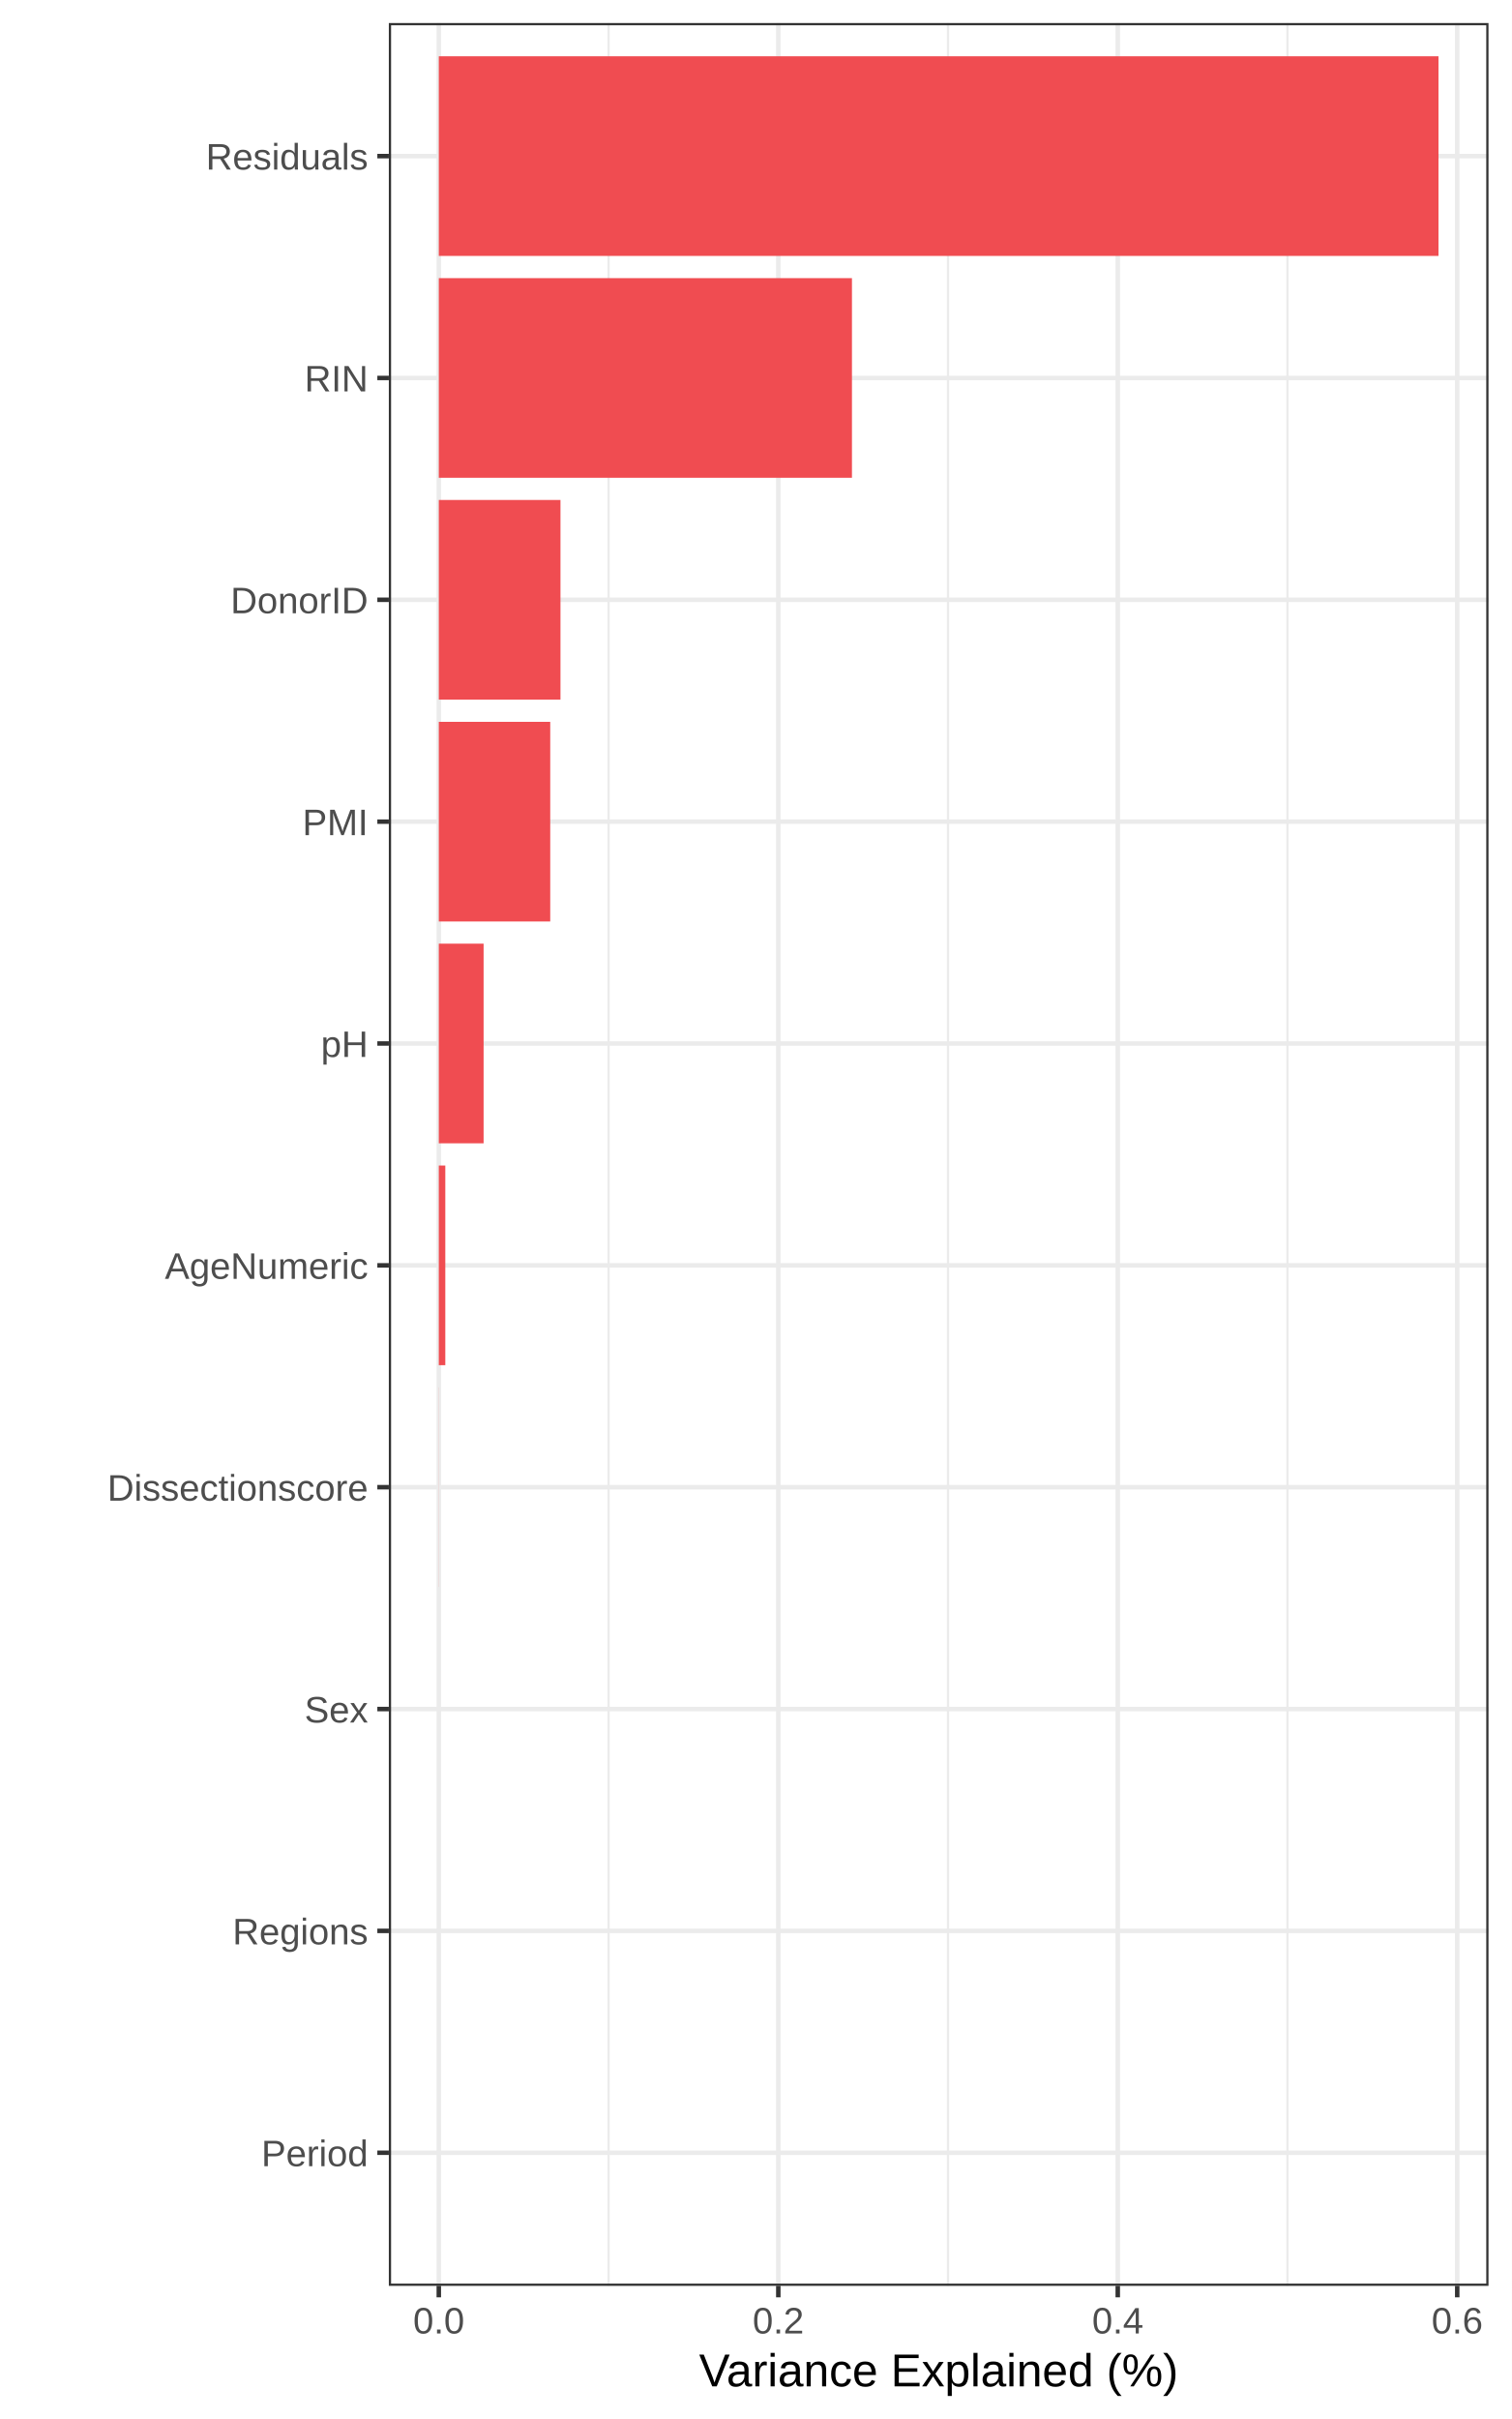
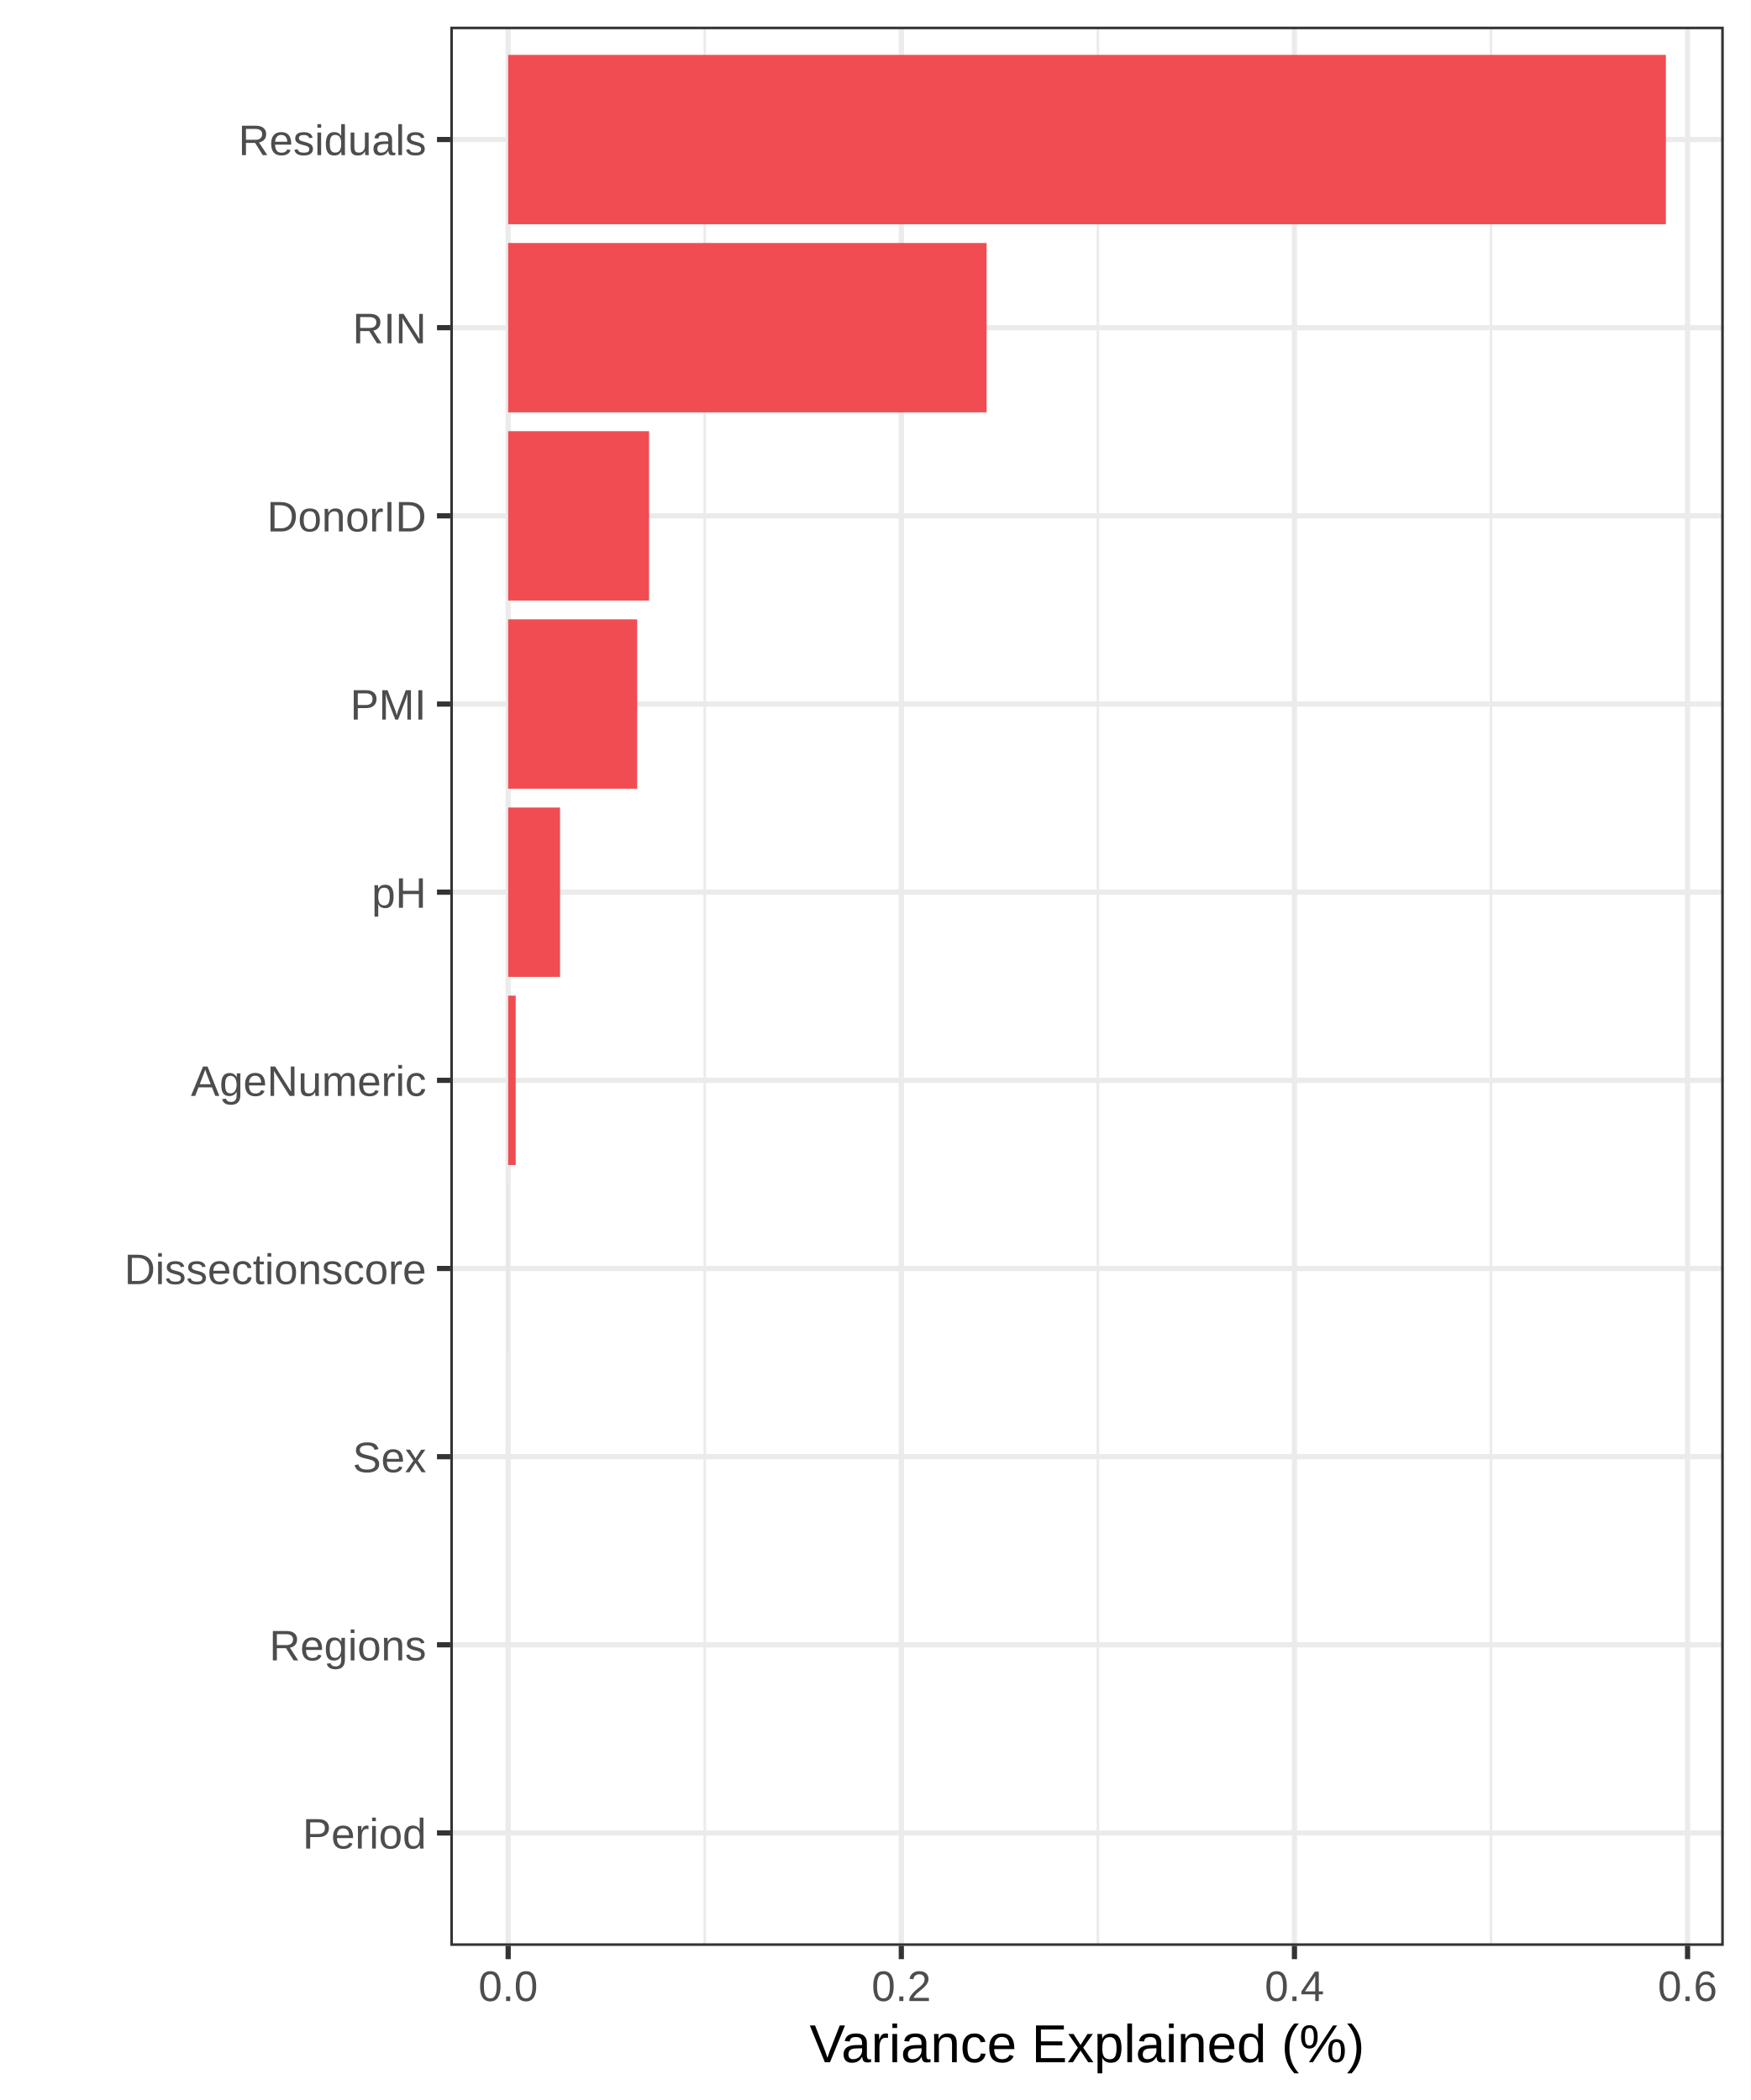
- <svg xmlns="http://www.w3.org/2000/svg" class="svglite" width="360.00pt" height="576.00pt" viewBox="0 0 360.00 576.00">
+ <svg xmlns="http://www.w3.org/2000/svg" class="svglite" width="360.00pt" height="432.00pt" viewBox="0 0 360.00 432.00">
  <defs>
    <style type="text/css">
    .svglite line, .svglite polyline, .svglite polygon, .svglite path, .svglite rect, .svglite circle {
      fill: none;
      stroke: #000000;
      stroke-linecap: round;
      stroke-linejoin: round;
      stroke-miterlimit: 10.00;
    }
    .svglite text {
      white-space: pre;
    }
  </style>
  </defs>
  <rect width="100%" height="100%" style="stroke: none; fill: #FFFFFF;" />
  <defs>
-     <clipPath id="cpMC4wMHwzNjAuMDB8MC4wMHw1NzYuMDA=">
-       <rect x="0.00" y="0.00" width="360.00" height="576.00" />
+     <clipPath id="cpMC4wMHwzNjAuMDB8MC4wMHw0MzIuMDA=">
+       <rect x="0.00" y="0.00" width="360.00" height="432.00" />
    </clipPath>
  </defs>
-   <g clip-path="url(#cpMC4wMHwzNjAuMDB8MC4wMHw1NzYuMDA=)">
-     <rect x="0" y="0.00" width="360.00" height="576.00" style="stroke-width: 1.07; stroke: #FFFFFF; fill: #FFFFFF;" />
+   <g clip-path="url(#cpMC4wMHwzNjAuMDB8MC4wMHw0MzIuMDA=)">
+     <rect x="0" y="0.00" width="360.00" height="432.00" style="stroke-width: 1.07; stroke: #FFFFFF; fill: #FFFFFF;" />
  </g>
  <defs>
-     <clipPath id="cpOTIuNjF8MzU0LjUyfDUuNDh8NTQ0LjI5">
-       <rect x="92.61" y="5.48" width="261.91" height="538.82" />
+     <clipPath id="cpOTIuNjF8MzU0LjUyfDUuNDh8NDAwLjI5">
+       <rect x="92.61" y="5.48" width="261.91" height="394.82" />
    </clipPath>
  </defs>
-   <g clip-path="url(#cpOTIuNjF8MzU0LjUyfDUuNDh8NTQ0LjI5)">
-     <rect x="92.61" y="5.48" width="261.91" height="538.82" style="stroke-width: 1.07; stroke: none; fill: #FFFFFF;" />
-     <polyline points="144.94,544.29 144.94,5.48 " style="stroke-width: 0.53; stroke: #EBEBEB; stroke-linecap: butt;" />
-     <polyline points="225.79,544.29 225.79,5.48 " style="stroke-width: 0.53; stroke: #EBEBEB; stroke-linecap: butt;" />
-     <polyline points="306.64,544.29 306.64,5.48 " style="stroke-width: 0.53; stroke: #EBEBEB; stroke-linecap: butt;" />
-     <polyline points="92.61,512.60 354.52,512.60 " style="stroke-width: 1.07; stroke: #EBEBEB; stroke-linecap: butt;" />
-     <polyline points="92.61,459.77 354.52,459.77 " style="stroke-width: 1.07; stroke: #EBEBEB; stroke-linecap: butt;" />
-     <polyline points="92.61,406.95 354.52,406.95 " style="stroke-width: 1.07; stroke: #EBEBEB; stroke-linecap: butt;" />
-     <polyline points="92.61,354.12 354.52,354.12 " style="stroke-width: 1.07; stroke: #EBEBEB; stroke-linecap: butt;" />
-     <polyline points="92.61,301.30 354.52,301.30 " style="stroke-width: 1.07; stroke: #EBEBEB; stroke-linecap: butt;" />
-     <polyline points="92.61,248.47 354.52,248.47 " style="stroke-width: 1.07; stroke: #EBEBEB; stroke-linecap: butt;" />
-     <polyline points="92.61,195.65 354.52,195.65 " style="stroke-width: 1.07; stroke: #EBEBEB; stroke-linecap: butt;" />
-     <polyline points="92.61,142.82 354.52,142.82 " style="stroke-width: 1.07; stroke: #EBEBEB; stroke-linecap: butt;" />
-     <polyline points="92.61,90.00 354.52,90.00 " style="stroke-width: 1.07; stroke: #EBEBEB; stroke-linecap: butt;" />
-     <polyline points="92.61,37.17 354.52,37.17 " style="stroke-width: 1.07; stroke: #EBEBEB; stroke-linecap: butt;" />
-     <polyline points="104.51,544.29 104.51,5.48 " style="stroke-width: 1.07; stroke: #EBEBEB; stroke-linecap: butt;" />
-     <polyline points="185.37,544.29 185.37,5.48 " style="stroke-width: 1.07; stroke: #EBEBEB; stroke-linecap: butt;" />
-     <polyline points="266.22,544.29 266.22,5.48 " style="stroke-width: 1.07; stroke: #EBEBEB; stroke-linecap: butt;" />
-     <polyline points="347.07,544.29 347.07,5.48 " style="stroke-width: 1.07; stroke: #EBEBEB; stroke-linecap: butt;" />
-     <rect x="104.51" y="488.83" width="0.00" height="47.54" style="stroke-width: 1.07; stroke: none; stroke-linecap: butt; stroke-linejoin: miter; fill: #F04C51;" />
-     <rect x="104.51" y="436.00" width="0.00" height="47.54" style="stroke-width: 1.07; stroke: none; stroke-linecap: butt; stroke-linejoin: miter; fill: #F04C51;" />
-     <rect x="104.51" y="66.23" width="98.40" height="47.54" style="stroke-width: 1.07; stroke: none; stroke-linecap: butt; stroke-linejoin: miter; fill: #F04C51;" />
-     <rect x="104.51" y="171.88" width="26.54" height="47.54" style="stroke-width: 1.07; stroke: none; stroke-linecap: butt; stroke-linejoin: miter; fill: #F04C51;" />
-     <rect x="104.51" y="277.53" width="1.55" height="47.54" style="stroke-width: 1.07; stroke: none; stroke-linecap: butt; stroke-linejoin: miter; fill: #F04C51;" />
-     <rect x="104.51" y="119.05" width="28.98" height="47.54" style="stroke-width: 1.07; stroke: none; stroke-linecap: butt; stroke-linejoin: miter; fill: #F04C51;" />
-     <rect x="104.51" y="383.18" width="0.00" height="47.54" style="stroke-width: 1.07; stroke: none; stroke-linecap: butt; stroke-linejoin: miter; fill: #F04C51;" />
-     <rect x="104.51" y="224.70" width="10.67" height="47.54" style="stroke-width: 1.07; stroke: none; stroke-linecap: butt; stroke-linejoin: miter; fill: #F04C51;" />
-     <rect x="104.51" y="330.35" width="0.018" height="47.54" style="stroke-width: 1.07; stroke: none; stroke-linecap: butt; stroke-linejoin: miter; fill: #F04C51;" />
-     <rect x="104.51" y="13.40" width="238.10" height="47.54" style="stroke-width: 1.07; stroke: none; stroke-linecap: butt; stroke-linejoin: miter; fill: #F04C51;" />
-     <rect x="92.61" y="5.48" width="261.91" height="538.82" style="stroke-width: 1.07; stroke: #333333;" />
+   <g clip-path="url(#cpOTIuNjF8MzU0LjUyfDUuNDh8NDAwLjI5)">
+     <rect x="92.61" y="5.48" width="261.91" height="394.82" style="stroke-width: 1.07; stroke: none; fill: #FFFFFF;" />
+     <polyline points="144.94,400.29 144.94,5.48 " style="stroke-width: 0.53; stroke: #EBEBEB; stroke-linecap: butt;" />
+     <polyline points="225.79,400.29 225.79,5.48 " style="stroke-width: 0.53; stroke: #EBEBEB; stroke-linecap: butt;" />
+     <polyline points="306.64,400.29 306.64,5.48 " style="stroke-width: 0.53; stroke: #EBEBEB; stroke-linecap: butt;" />
+     <polyline points="92.61,377.07 354.52,377.07 " style="stroke-width: 1.07; stroke: #EBEBEB; stroke-linecap: butt;" />
+     <polyline points="92.61,338.36 354.52,338.36 " style="stroke-width: 1.07; stroke: #EBEBEB; stroke-linecap: butt;" />
+     <polyline points="92.61,299.66 354.52,299.66 " style="stroke-width: 1.07; stroke: #EBEBEB; stroke-linecap: butt;" />
+     <polyline points="92.61,260.95 354.52,260.95 " style="stroke-width: 1.07; stroke: #EBEBEB; stroke-linecap: butt;" />
+     <polyline points="92.61,222.24 354.52,222.24 " style="stroke-width: 1.07; stroke: #EBEBEB; stroke-linecap: butt;" />
+     <polyline points="92.61,183.53 354.52,183.53 " style="stroke-width: 1.07; stroke: #EBEBEB; stroke-linecap: butt;" />
+     <polyline points="92.61,144.83 354.52,144.83 " style="stroke-width: 1.07; stroke: #EBEBEB; stroke-linecap: butt;" />
+     <polyline points="92.61,106.12 354.52,106.12 " style="stroke-width: 1.07; stroke: #EBEBEB; stroke-linecap: butt;" />
+     <polyline points="92.61,67.41 354.52,67.41 " style="stroke-width: 1.07; stroke: #EBEBEB; stroke-linecap: butt;" />
+     <polyline points="92.61,28.70 354.52,28.70 " style="stroke-width: 1.07; stroke: #EBEBEB; stroke-linecap: butt;" />
+     <polyline points="104.51,400.29 104.51,5.48 " style="stroke-width: 1.07; stroke: #EBEBEB; stroke-linecap: butt;" />
+     <polyline points="185.37,400.29 185.37,5.48 " style="stroke-width: 1.07; stroke: #EBEBEB; stroke-linecap: butt;" />
+     <polyline points="266.22,400.29 266.22,5.48 " style="stroke-width: 1.07; stroke: #EBEBEB; stroke-linecap: butt;" />
+     <polyline points="347.07,400.29 347.07,5.48 " style="stroke-width: 1.07; stroke: #EBEBEB; stroke-linecap: butt;" />
+     <rect x="104.51" y="359.65" width="0.00" height="34.84" style="stroke-width: 1.07; stroke: none; stroke-linecap: butt; stroke-linejoin: miter; fill: #F04C51;" />
+     <rect x="104.51" y="320.94" width="0.00" height="34.84" style="stroke-width: 1.07; stroke: none; stroke-linecap: butt; stroke-linejoin: miter; fill: #F04C51;" />
+     <rect x="104.51" y="49.99" width="98.40" height="34.84" style="stroke-width: 1.07; stroke: none; stroke-linecap: butt; stroke-linejoin: miter; fill: #F04C51;" />
+     <rect x="104.51" y="127.41" width="26.54" height="34.84" style="stroke-width: 1.07; stroke: none; stroke-linecap: butt; stroke-linejoin: miter; fill: #F04C51;" />
+     <rect x="104.51" y="204.82" width="1.55" height="34.84" style="stroke-width: 1.07; stroke: none; stroke-linecap: butt; stroke-linejoin: miter; fill: #F04C51;" />
+     <rect x="104.51" y="88.70" width="28.98" height="34.84" style="stroke-width: 1.07; stroke: none; stroke-linecap: butt; stroke-linejoin: miter; fill: #F04C51;" />
+     <rect x="104.51" y="282.24" width="0.00" height="34.84" style="stroke-width: 1.07; stroke: none; stroke-linecap: butt; stroke-linejoin: miter; fill: #F04C51;" />
+     <rect x="104.51" y="166.12" width="10.67" height="34.84" style="stroke-width: 1.07; stroke: none; stroke-linecap: butt; stroke-linejoin: miter; fill: #F04C51;" />
+     <rect x="104.51" y="243.53" width="0.018" height="34.84" style="stroke-width: 1.07; stroke: none; stroke-linecap: butt; stroke-linejoin: miter; fill: #F04C51;" />
+     <rect x="104.51" y="11.29" width="238.10" height="34.84" style="stroke-width: 1.07; stroke: none; stroke-linecap: butt; stroke-linejoin: miter; fill: #F04C51;" />
+     <rect x="92.61" y="5.48" width="261.91" height="394.82" style="stroke-width: 1.07; stroke: #333333;" />
  </g>
-   <g clip-path="url(#cpMC4wMHwzNjAuMDB8MC4wMHw1NzYuMDA=)">
-     <text x="87.68" y="515.81" text-anchor="end" style="font-size: 8.80px;fill: #4D4D4D; font-family: &quot;Arimo&quot;;" textLength="27.44px" lengthAdjust="spacingAndGlyphs">Period</text>
-     <text x="87.68" y="462.98" text-anchor="end" style="font-size: 8.80px;fill: #4D4D4D; font-family: &quot;Arimo&quot;;" textLength="34.71px" lengthAdjust="spacingAndGlyphs">Regions</text>
-     <text x="87.68" y="410.16" text-anchor="end" style="font-size: 8.80px;fill: #4D4D4D; font-family: &quot;Arimo&quot;;" textLength="16.06px" lengthAdjust="spacingAndGlyphs">Sex</text>
-     <text x="87.68" y="357.33" text-anchor="end" style="font-size: 8.80px;fill: #4D4D4D; font-family: &quot;Arimo&quot;;" textLength="69.15px" lengthAdjust="spacingAndGlyphs">Dissectionscore</text>
-     <text x="87.68" y="304.51" text-anchor="end" style="font-size: 8.80px;fill: #4D4D4D; font-family: &quot;Arimo&quot;;" textLength="54.06px" lengthAdjust="spacingAndGlyphs">AgeNumeric</text>
-     <text x="87.68" y="251.68" text-anchor="end" style="font-size: 8.80px;fill: #4D4D4D; font-family: &quot;Arimo&quot;;" textLength="12.20px" lengthAdjust="spacingAndGlyphs">pH</text>
-     <text x="87.68" y="198.86" text-anchor="end" style="font-size: 8.80px;fill: #4D4D4D; font-family: &quot;Arimo&quot;;" textLength="15.49px" lengthAdjust="spacingAndGlyphs">PMI</text>
-     <text x="87.68" y="146.03" text-anchor="end" style="font-size: 8.80px;fill: #4D4D4D; font-family: &quot;Arimo&quot;;" textLength="36.10px" lengthAdjust="spacingAndGlyphs">DonorID</text>
-     <text x="87.68" y="93.21" text-anchor="end" style="font-size: 8.80px;fill: #4D4D4D; font-family: &quot;Arimo&quot;;" textLength="15.29px" lengthAdjust="spacingAndGlyphs">RIN</text>
-     <text x="87.68" y="40.38" text-anchor="end" style="font-size: 8.80px;fill: #4D4D4D; font-family: &quot;Arimo&quot;;" textLength="41.75px" lengthAdjust="spacingAndGlyphs">Residuals</text>
-     <polyline points="89.87,512.60 92.61,512.60 " style="stroke-width: 1.07; stroke: #333333; stroke-linecap: butt;" />
-     <polyline points="89.87,459.77 92.61,459.77 " style="stroke-width: 1.07; stroke: #333333; stroke-linecap: butt;" />
-     <polyline points="89.87,406.95 92.61,406.95 " style="stroke-width: 1.07; stroke: #333333; stroke-linecap: butt;" />
-     <polyline points="89.87,354.12 92.61,354.12 " style="stroke-width: 1.07; stroke: #333333; stroke-linecap: butt;" />
-     <polyline points="89.87,301.30 92.61,301.30 " style="stroke-width: 1.07; stroke: #333333; stroke-linecap: butt;" />
-     <polyline points="89.87,248.47 92.61,248.47 " style="stroke-width: 1.07; stroke: #333333; stroke-linecap: butt;" />
-     <polyline points="89.87,195.65 92.61,195.65 " style="stroke-width: 1.07; stroke: #333333; stroke-linecap: butt;" />
-     <polyline points="89.87,142.82 92.61,142.82 " style="stroke-width: 1.07; stroke: #333333; stroke-linecap: butt;" />
-     <polyline points="89.87,90.00 92.61,90.00 " style="stroke-width: 1.07; stroke: #333333; stroke-linecap: butt;" />
-     <polyline points="89.87,37.17 92.61,37.17 " style="stroke-width: 1.07; stroke: #333333; stroke-linecap: butt;" />
-     <polyline points="104.51,547.03 104.51,544.29 " style="stroke-width: 1.07; stroke: #333333; stroke-linecap: butt;" />
-     <polyline points="185.37,547.03 185.37,544.29 " style="stroke-width: 1.07; stroke: #333333; stroke-linecap: butt;" />
-     <polyline points="266.22,547.03 266.22,544.29 " style="stroke-width: 1.07; stroke: #333333; stroke-linecap: butt;" />
-     <polyline points="347.07,547.03 347.07,544.29 " style="stroke-width: 1.07; stroke: #333333; stroke-linecap: butt;" />
-     <text x="104.51" y="555.64" text-anchor="middle" style="font-size: 8.80px;fill: #4D4D4D; font-family: &quot;Arimo&quot;;" textLength="13.98px" lengthAdjust="spacingAndGlyphs">0.0</text>
-     <text x="185.37" y="555.64" text-anchor="middle" style="font-size: 8.80px;fill: #4D4D4D; font-family: &quot;Arimo&quot;;" textLength="13.98px" lengthAdjust="spacingAndGlyphs">0.2</text>
-     <text x="266.22" y="555.64" text-anchor="middle" style="font-size: 8.80px;fill: #4D4D4D; font-family: &quot;Arimo&quot;;" textLength="13.98px" lengthAdjust="spacingAndGlyphs">0.4</text>
-     <text x="347.07" y="555.64" text-anchor="middle" style="font-size: 8.80px;fill: #4D4D4D; font-family: &quot;Arimo&quot;;" textLength="13.98px" lengthAdjust="spacingAndGlyphs">0.6</text>
-     <text x="223.57" y="568.23" text-anchor="middle" style="font-size: 11.00px; font-family: &quot;Arimo&quot;;" textLength="127.57px" lengthAdjust="spacingAndGlyphs">Variance Explained (%)</text>
+   <g clip-path="url(#cpMC4wMHwzNjAuMDB8MC4wMHw0MzIuMDA=)">
+     <text x="87.68" y="380.28" text-anchor="end" style="font-size: 8.80px;fill: #4D4D4D; font-family: &quot;Arimo&quot;;" textLength="27.44px" lengthAdjust="spacingAndGlyphs">Period</text>
+     <text x="87.68" y="341.57" text-anchor="end" style="font-size: 8.80px;fill: #4D4D4D; font-family: &quot;Arimo&quot;;" textLength="34.71px" lengthAdjust="spacingAndGlyphs">Regions</text>
+     <text x="87.68" y="302.86" text-anchor="end" style="font-size: 8.80px;fill: #4D4D4D; font-family: &quot;Arimo&quot;;" textLength="16.06px" lengthAdjust="spacingAndGlyphs">Sex</text>
+     <text x="87.68" y="264.16" text-anchor="end" style="font-size: 8.80px;fill: #4D4D4D; font-family: &quot;Arimo&quot;;" textLength="69.15px" lengthAdjust="spacingAndGlyphs">Dissectionscore</text>
+     <text x="87.68" y="225.45" text-anchor="end" style="font-size: 8.80px;fill: #4D4D4D; font-family: &quot;Arimo&quot;;" textLength="54.06px" lengthAdjust="spacingAndGlyphs">AgeNumeric</text>
+     <text x="87.68" y="186.74" text-anchor="end" style="font-size: 8.80px;fill: #4D4D4D; font-family: &quot;Arimo&quot;;" textLength="12.20px" lengthAdjust="spacingAndGlyphs">pH</text>
+     <text x="87.68" y="148.03" text-anchor="end" style="font-size: 8.80px;fill: #4D4D4D; font-family: &quot;Arimo&quot;;" textLength="15.49px" lengthAdjust="spacingAndGlyphs">PMI</text>
+     <text x="87.68" y="109.33" text-anchor="end" style="font-size: 8.80px;fill: #4D4D4D; font-family: &quot;Arimo&quot;;" textLength="36.10px" lengthAdjust="spacingAndGlyphs">DonorID</text>
+     <text x="87.68" y="70.62" text-anchor="end" style="font-size: 8.80px;fill: #4D4D4D; font-family: &quot;Arimo&quot;;" textLength="15.29px" lengthAdjust="spacingAndGlyphs">RIN</text>
+     <text x="87.68" y="31.91" text-anchor="end" style="font-size: 8.80px;fill: #4D4D4D; font-family: &quot;Arimo&quot;;" textLength="41.75px" lengthAdjust="spacingAndGlyphs">Residuals</text>
+     <polyline points="89.87,377.07 92.61,377.07 " style="stroke-width: 1.07; stroke: #333333; stroke-linecap: butt;" />
+     <polyline points="89.87,338.36 92.61,338.36 " style="stroke-width: 1.07; stroke: #333333; stroke-linecap: butt;" />
+     <polyline points="89.87,299.66 92.61,299.66 " style="stroke-width: 1.07; stroke: #333333; stroke-linecap: butt;" />
+     <polyline points="89.87,260.95 92.61,260.95 " style="stroke-width: 1.07; stroke: #333333; stroke-linecap: butt;" />
+     <polyline points="89.87,222.24 92.61,222.24 " style="stroke-width: 1.07; stroke: #333333; stroke-linecap: butt;" />
+     <polyline points="89.87,183.53 92.61,183.53 " style="stroke-width: 1.07; stroke: #333333; stroke-linecap: butt;" />
+     <polyline points="89.87,144.83 92.61,144.83 " style="stroke-width: 1.07; stroke: #333333; stroke-linecap: butt;" />
+     <polyline points="89.87,106.12 92.61,106.12 " style="stroke-width: 1.07; stroke: #333333; stroke-linecap: butt;" />
+     <polyline points="89.87,67.41 92.61,67.41 " style="stroke-width: 1.07; stroke: #333333; stroke-linecap: butt;" />
+     <polyline points="89.87,28.70 92.61,28.70 " style="stroke-width: 1.07; stroke: #333333; stroke-linecap: butt;" />
+     <polyline points="104.51,403.03 104.51,400.29 " style="stroke-width: 1.07; stroke: #333333; stroke-linecap: butt;" />
+     <polyline points="185.37,403.03 185.37,400.29 " style="stroke-width: 1.07; stroke: #333333; stroke-linecap: butt;" />
+     <polyline points="266.22,403.03 266.22,400.29 " style="stroke-width: 1.07; stroke: #333333; stroke-linecap: butt;" />
+     <polyline points="347.07,403.03 347.07,400.29 " style="stroke-width: 1.07; stroke: #333333; stroke-linecap: butt;" />
+     <text x="104.51" y="411.64" text-anchor="middle" style="font-size: 8.80px;fill: #4D4D4D; font-family: &quot;Arimo&quot;;" textLength="13.98px" lengthAdjust="spacingAndGlyphs">0.0</text>
+     <text x="185.37" y="411.64" text-anchor="middle" style="font-size: 8.80px;fill: #4D4D4D; font-family: &quot;Arimo&quot;;" textLength="13.98px" lengthAdjust="spacingAndGlyphs">0.2</text>
+     <text x="266.22" y="411.64" text-anchor="middle" style="font-size: 8.80px;fill: #4D4D4D; font-family: &quot;Arimo&quot;;" textLength="13.98px" lengthAdjust="spacingAndGlyphs">0.4</text>
+     <text x="347.07" y="411.64" text-anchor="middle" style="font-size: 8.80px;fill: #4D4D4D; font-family: &quot;Arimo&quot;;" textLength="13.98px" lengthAdjust="spacingAndGlyphs">0.6</text>
+     <text x="223.57" y="424.23" text-anchor="middle" style="font-size: 11.00px; font-family: &quot;Arimo&quot;;" textLength="127.57px" lengthAdjust="spacingAndGlyphs">Variance Explained (%)</text>
  </g>
</svg>
